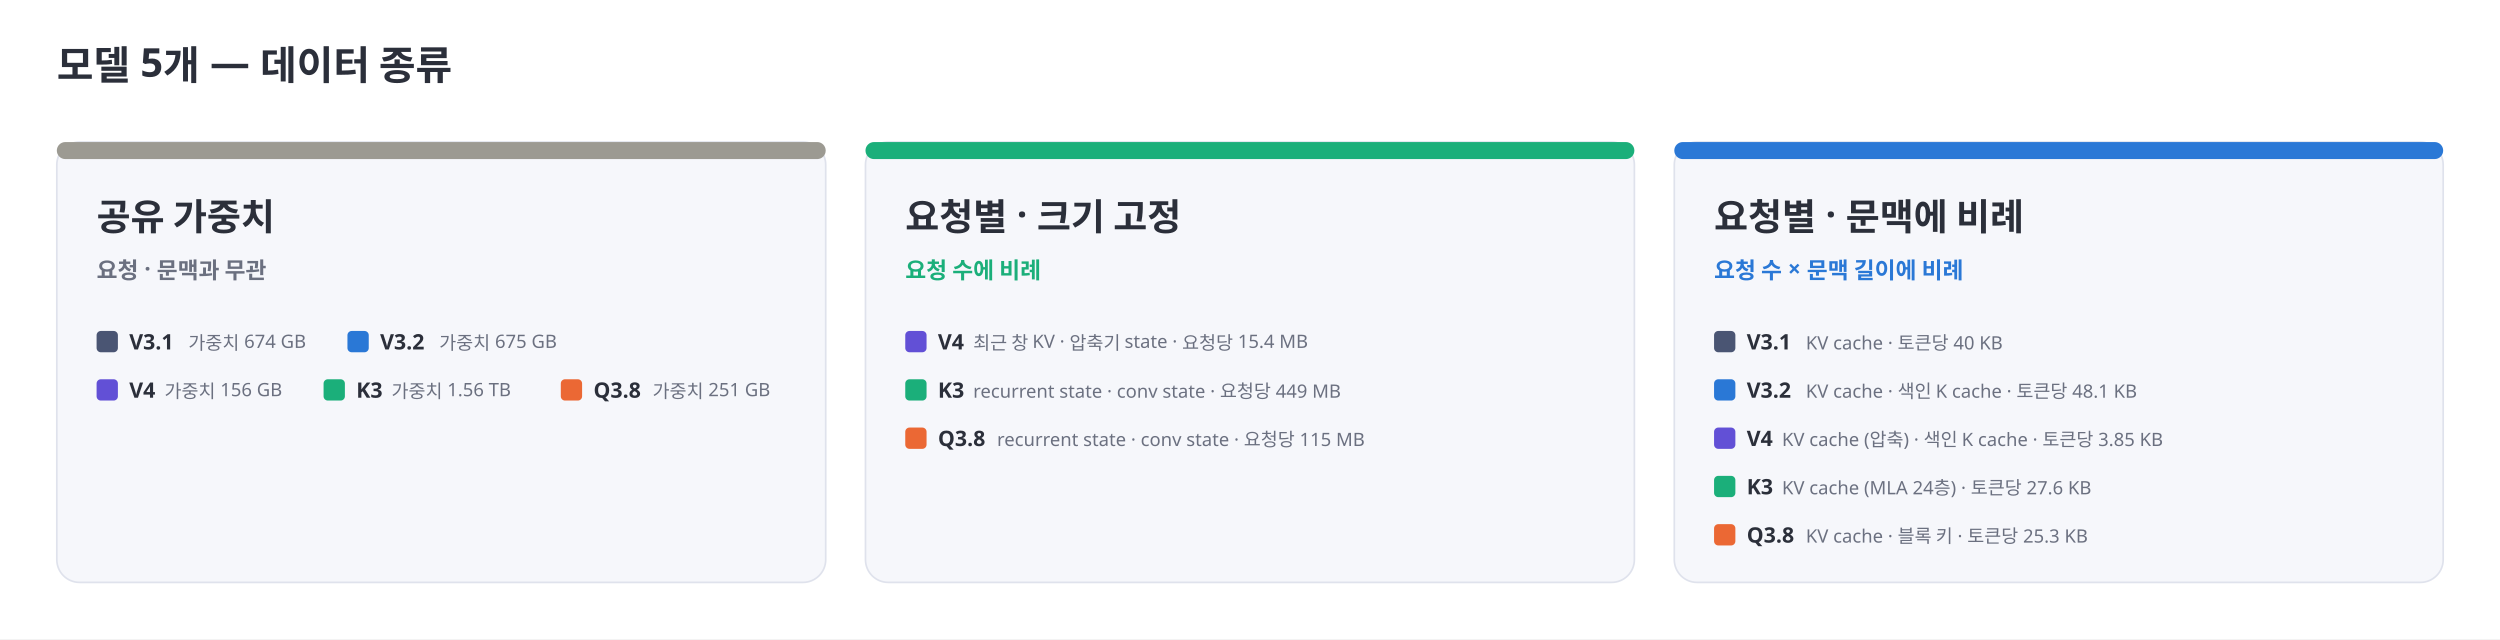
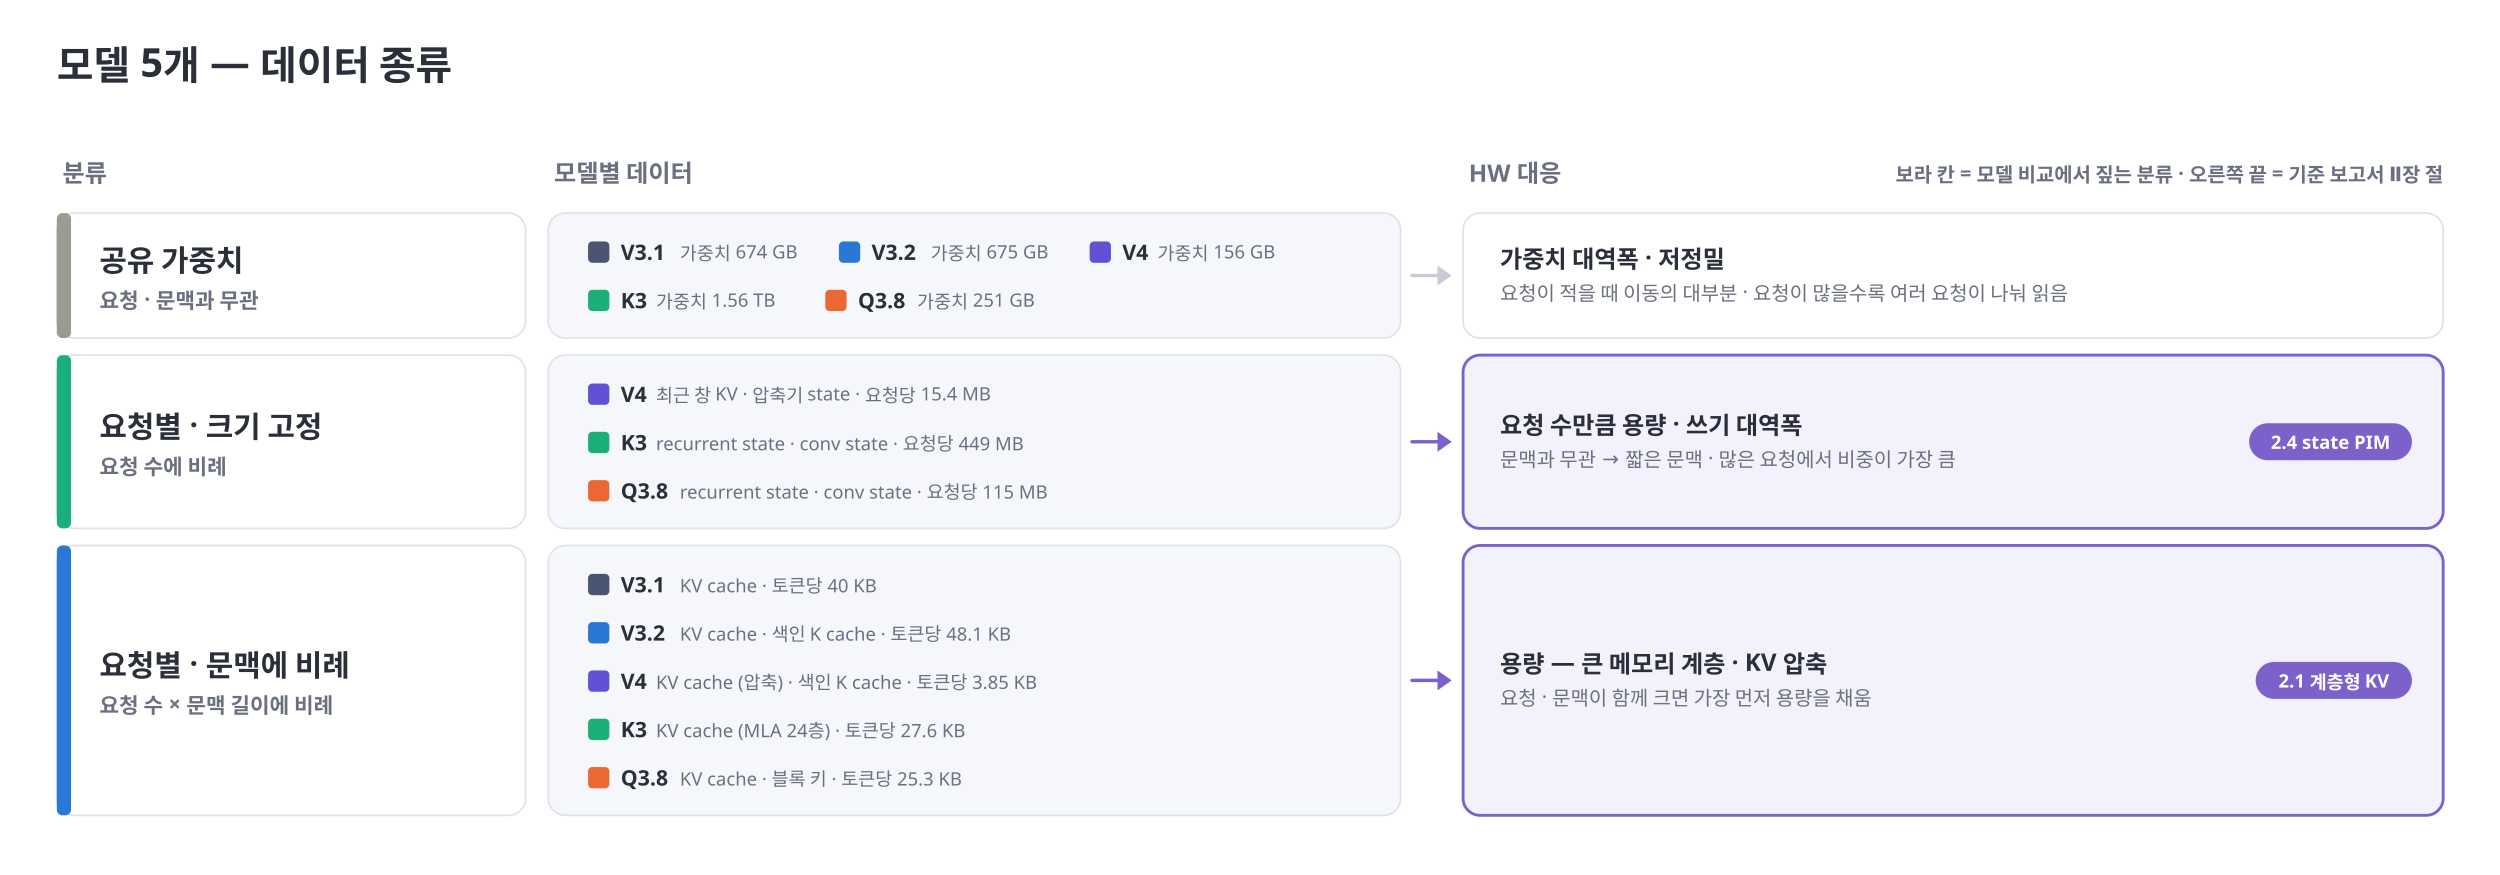
- <svg xmlns="http://www.w3.org/2000/svg" viewBox="0 0 1760 450" width="1760" height="450">
+ <svg xmlns="http://www.w3.org/2000/svg" viewBox="0 0 1760 616" width="1760" height="616">
  <rect width="100%" height="100%" fill="#ffffff" />
  <text x="40.0" y="56.0" font-family="'Noto Sans KR','Malgun Gothic',sans-serif" font-size="28" text-anchor="start" font-weight="800" fill="#2b2f3a">모델 5개 — 데이터 종류</text>
-   <rect x="40.0" y="100.0" width="541.3" height="310.0" rx="16" fill="#f6f7fb" stroke="#dfe2ec" stroke-width="1.2" />
-   <rect x="40.0" y="100.0" width="541.3" height="12.0" rx="6" fill="#9c9a92" stroke="none" stroke-width="1.5" />
-   <text x="68.0" y="162.0" font-family="'Noto Sans KR','Malgun Gothic',sans-serif" font-size="26" text-anchor="start" font-weight="800" fill="#2b2f3a">공유 가중치</text>
-   <text x="68.0" y="196.0" font-family="'Noto Sans KR','Malgun Gothic',sans-serif" font-size="16" text-anchor="start" font-weight="700" fill="#6b7080">요청 · 문맥과 무관</text>
-   <rect x="68.0" y="233.0" width="15.0" height="15.0" rx="3" fill="#4a5573" stroke="none" stroke-width="1" />
-   <text x="91.0" y="246.0" font-family="'Noto Sans KR','Malgun Gothic',sans-serif" font-size="15" text-anchor="start" font-weight="600" fill="#2b2f3a">V3.1</text>
-   <text x="132.6" y="246.0" font-family="'Noto Sans KR','Malgun Gothic',sans-serif" font-size="13" text-anchor="start" font-weight="400" fill="#6b7080">가중치 674 GB</text>
-   <rect x="244.6" y="233.0" width="15.0" height="15.0" rx="3" fill="#2a78d6" stroke="none" stroke-width="1" />
-   <text x="267.6" y="246.0" font-family="'Noto Sans KR','Malgun Gothic',sans-serif" font-size="15" text-anchor="start" font-weight="600" fill="#2b2f3a">V3.2</text>
-   <text x="309.2" y="246.0" font-family="'Noto Sans KR','Malgun Gothic',sans-serif" font-size="13" text-anchor="start" font-weight="400" fill="#6b7080">가중치 675 GB</text>
-   <rect x="68.0" y="267.0" width="15.0" height="15.0" rx="3" fill="#6250d6" stroke="none" stroke-width="1" />
-   <text x="91.0" y="280.0" font-family="'Noto Sans KR','Malgun Gothic',sans-serif" font-size="15" text-anchor="start" font-weight="600" fill="#2b2f3a">V4</text>
-   <text x="115.8" y="280.0" font-family="'Noto Sans KR','Malgun Gothic',sans-serif" font-size="13" text-anchor="start" font-weight="400" fill="#6b7080">가중치 156 GB</text>
-   <rect x="227.8" y="267.0" width="15.0" height="15.0" rx="3" fill="#1baf7a" stroke="none" stroke-width="1" />
-   <text x="250.8" y="280.0" font-family="'Noto Sans KR','Malgun Gothic',sans-serif" font-size="15" text-anchor="start" font-weight="600" fill="#2b2f3a">K3</text>
-   <text x="275.6" y="280.0" font-family="'Noto Sans KR','Malgun Gothic',sans-serif" font-size="13" text-anchor="start" font-weight="400" fill="#6b7080">가중치 1.56 TB</text>
-   <rect x="394.8" y="267.0" width="15.0" height="15.0" rx="3" fill="#eb6834" stroke="none" stroke-width="1" />
-   <text x="417.8" y="280.0" font-family="'Noto Sans KR','Malgun Gothic',sans-serif" font-size="15" text-anchor="start" font-weight="600" fill="#2b2f3a">Q3.8</text>
-   <text x="459.4" y="280.0" font-family="'Noto Sans KR','Malgun Gothic',sans-serif" font-size="13" text-anchor="start" font-weight="400" fill="#6b7080">가중치 251 GB</text>
-   <rect x="609.3" y="100.0" width="541.3" height="310.0" rx="16" fill="#f6f7fb" stroke="#dfe2ec" stroke-width="1.2" />
-   <rect x="609.3" y="100.0" width="541.3" height="12.0" rx="6" fill="#1baf7a" stroke="none" stroke-width="1.5" />
-   <text x="637.3" y="162.0" font-family="'Noto Sans KR','Malgun Gothic',sans-serif" font-size="26" text-anchor="start" font-weight="800" fill="#2b2f3a">요청별 · 크기 고정</text>
-   <text x="637.3" y="196.0" font-family="'Noto Sans KR','Malgun Gothic',sans-serif" font-size="16" text-anchor="start" font-weight="700" fill="#1baf7a">요청 수에 비례</text>
-   <rect x="637.3" y="233.0" width="15.0" height="15.0" rx="3" fill="#6250d6" stroke="none" stroke-width="1" />
-   <text x="660.3" y="246.0" font-family="'Noto Sans KR','Malgun Gothic',sans-serif" font-size="15" text-anchor="start" font-weight="600" fill="#2b2f3a">V4</text>
-   <text x="685.1" y="246.0" font-family="'Noto Sans KR','Malgun Gothic',sans-serif" font-size="13" text-anchor="start" font-weight="400" fill="#6b7080">최근 창 KV · 압축기 state · 요청당 15.4 MB</text>
-   <rect x="637.3" y="267.0" width="15.0" height="15.0" rx="3" fill="#1baf7a" stroke="none" stroke-width="1" />
-   <text x="660.3" y="280.0" font-family="'Noto Sans KR','Malgun Gothic',sans-serif" font-size="15" text-anchor="start" font-weight="600" fill="#2b2f3a">K3</text>
-   <text x="685.1" y="280.0" font-family="'Noto Sans KR','Malgun Gothic',sans-serif" font-size="13" text-anchor="start" font-weight="400" fill="#6b7080">recurrent state · conv state · 요청당 449 MB</text>
-   <rect x="637.3" y="301.0" width="15.0" height="15.0" rx="3" fill="#eb6834" stroke="none" stroke-width="1" />
-   <text x="660.3" y="314.0" font-family="'Noto Sans KR','Malgun Gothic',sans-serif" font-size="15" text-anchor="start" font-weight="600" fill="#2b2f3a">Q3.8</text>
-   <text x="701.9" y="314.0" font-family="'Noto Sans KR','Malgun Gothic',sans-serif" font-size="13" text-anchor="start" font-weight="400" fill="#6b7080">recurrent state · conv state · 요청당 115 MB</text>
-   <rect x="1178.7" y="100.0" width="541.3" height="310.0" rx="16" fill="#f6f7fb" stroke="#dfe2ec" stroke-width="1.2" />
-   <rect x="1178.7" y="100.0" width="541.3" height="12.0" rx="6" fill="#2a78d6" stroke="none" stroke-width="1.5" />
-   <text x="1206.7" y="162.0" font-family="'Noto Sans KR','Malgun Gothic',sans-serif" font-size="26" text-anchor="start" font-weight="800" fill="#2b2f3a">요청별 · 문맥에 비례</text>
-   <text x="1206.7" y="196.0" font-family="'Noto Sans KR','Malgun Gothic',sans-serif" font-size="16" text-anchor="start" font-weight="700" fill="#2a78d6">요청 수 × 문맥 길이에 비례</text>
-   <rect x="1206.7" y="233.0" width="15.0" height="15.0" rx="3" fill="#4a5573" stroke="none" stroke-width="1" />
-   <text x="1229.7" y="246.0" font-family="'Noto Sans KR','Malgun Gothic',sans-serif" font-size="15" text-anchor="start" font-weight="600" fill="#2b2f3a">V3.1</text>
-   <text x="1271.3" y="246.0" font-family="'Noto Sans KR','Malgun Gothic',sans-serif" font-size="13" text-anchor="start" font-weight="400" fill="#6b7080">KV cache · 토큰당 40 KB</text>
-   <rect x="1206.7" y="267.0" width="15.0" height="15.0" rx="3" fill="#2a78d6" stroke="none" stroke-width="1" />
-   <text x="1229.7" y="280.0" font-family="'Noto Sans KR','Malgun Gothic',sans-serif" font-size="15" text-anchor="start" font-weight="600" fill="#2b2f3a">V3.2</text>
-   <text x="1271.3" y="280.0" font-family="'Noto Sans KR','Malgun Gothic',sans-serif" font-size="13" text-anchor="start" font-weight="400" fill="#6b7080">KV cache · 색인 K cache · 토큰당 48.1 KB</text>
-   <rect x="1206.7" y="301.0" width="15.0" height="15.0" rx="3" fill="#6250d6" stroke="none" stroke-width="1" />
-   <text x="1229.7" y="314.0" font-family="'Noto Sans KR','Malgun Gothic',sans-serif" font-size="15" text-anchor="start" font-weight="600" fill="#2b2f3a">V4</text>
-   <text x="1254.5" y="314.0" font-family="'Noto Sans KR','Malgun Gothic',sans-serif" font-size="13" text-anchor="start" font-weight="400" fill="#6b7080">KV cache (압축) · 색인 K cache · 토큰당 3.85 KB</text>
-   <rect x="1206.7" y="335.0" width="15.0" height="15.0" rx="3" fill="#1baf7a" stroke="none" stroke-width="1" />
-   <text x="1229.7" y="348.0" font-family="'Noto Sans KR','Malgun Gothic',sans-serif" font-size="15" text-anchor="start" font-weight="600" fill="#2b2f3a">K3</text>
-   <text x="1254.5" y="348.0" font-family="'Noto Sans KR','Malgun Gothic',sans-serif" font-size="13" text-anchor="start" font-weight="400" fill="#6b7080">KV cache (MLA 24층) · 토큰당 27.6 KB</text>
-   <rect x="1206.7" y="369.0" width="15.0" height="15.0" rx="3" fill="#eb6834" stroke="none" stroke-width="1" />
-   <text x="1229.7" y="382.0" font-family="'Noto Sans KR','Malgun Gothic',sans-serif" font-size="15" text-anchor="start" font-weight="600" fill="#2b2f3a">Q3.8</text>
-   <text x="1271.3" y="382.0" font-family="'Noto Sans KR','Malgun Gothic',sans-serif" font-size="13" text-anchor="start" font-weight="400" fill="#6b7080">KV cache · 블록 키 · 토큰당 25.3 KB</text>
+   <text x="44.0" y="128.0" font-family="'Noto Sans KR','Malgun Gothic',sans-serif" font-size="17" text-anchor="start" font-weight="800" fill="#6b7080">분류</text>
+   <text x="390.0" y="128.0" font-family="'Noto Sans KR','Malgun Gothic',sans-serif" font-size="17" text-anchor="start" font-weight="800" fill="#6b7080">모델별 데이터</text>
+   <text x="1034.0" y="128.0" font-family="'Noto Sans KR','Malgun Gothic',sans-serif" font-size="17" text-anchor="start" font-weight="800" fill="#6b7080">HW 대응</text>
+   <text x="1720.0" y="128.0" font-family="'Noto Sans KR','Malgun Gothic',sans-serif" font-size="14" text-anchor="end" font-weight="600" fill="#6b7080">보라 칸 = 모델 비교에서 짚는 분류 · 오른쪽 끝 = 기준 보고서 Ⅱ장 절</text>
+   <rect x="40.0" y="150.0" width="330.0" height="88.0" rx="12" fill="#ffffff" stroke="#dfe2ec" stroke-width="1.2" />
+   <rect x="40.0" y="150.0" width="10.0" height="88.0" rx="4" fill="#9c9a92" stroke="none" stroke-width="1" />
+   <text x="70.0" y="191.0" font-family="'Noto Sans KR','Malgun Gothic',sans-serif" font-size="21" text-anchor="start" font-weight="800" fill="#2b2f3a">공유 가중치</text>
+   <text x="70.0" y="217.0" font-family="'Noto Sans KR','Malgun Gothic',sans-serif" font-size="15" text-anchor="start" font-weight="700" fill="#6b7080">요청 · 문맥과 무관</text>
+   <rect x="386.0" y="150.0" width="600.0" height="88.0" rx="12" fill="#f6f7fb" stroke="#dfe2ec" stroke-width="1.2" />
+   <rect x="414.0" y="170.0" width="15.0" height="15.0" rx="3" fill="#4a5573" stroke="none" stroke-width="1" />
+   <text x="437.0" y="183.0" font-family="'Noto Sans KR','Malgun Gothic',sans-serif" font-size="15" text-anchor="start" font-weight="600" fill="#2b2f3a">V3.1</text>
+   <text x="478.6" y="183.0" font-family="'Noto Sans KR','Malgun Gothic',sans-serif" font-size="13" text-anchor="start" font-weight="400" fill="#6b7080">가중치 674 GB</text>
+   <rect x="590.6" y="170.0" width="15.0" height="15.0" rx="3" fill="#2a78d6" stroke="none" stroke-width="1" />
+   <text x="613.6" y="183.0" font-family="'Noto Sans KR','Malgun Gothic',sans-serif" font-size="15" text-anchor="start" font-weight="600" fill="#2b2f3a">V3.2</text>
+   <text x="655.2" y="183.0" font-family="'Noto Sans KR','Malgun Gothic',sans-serif" font-size="13" text-anchor="start" font-weight="400" fill="#6b7080">가중치 675 GB</text>
+   <rect x="767.1" y="170.0" width="15.0" height="15.0" rx="3" fill="#6250d6" stroke="none" stroke-width="1" />
+   <text x="790.1" y="183.0" font-family="'Noto Sans KR','Malgun Gothic',sans-serif" font-size="15" text-anchor="start" font-weight="600" fill="#2b2f3a">V4</text>
+   <text x="814.9" y="183.0" font-family="'Noto Sans KR','Malgun Gothic',sans-serif" font-size="13" text-anchor="start" font-weight="400" fill="#6b7080">가중치 156 GB</text>
+   <rect x="414.0" y="204.0" width="15.0" height="15.0" rx="3" fill="#1baf7a" stroke="none" stroke-width="1" />
+   <text x="437.0" y="217.0" font-family="'Noto Sans KR','Malgun Gothic',sans-serif" font-size="15" text-anchor="start" font-weight="600" fill="#2b2f3a">K3</text>
+   <text x="461.8" y="217.0" font-family="'Noto Sans KR','Malgun Gothic',sans-serif" font-size="13" text-anchor="start" font-weight="400" fill="#6b7080">가중치 1.56 TB</text>
+   <rect x="581.0" y="204.0" width="15.0" height="15.0" rx="3" fill="#eb6834" stroke="none" stroke-width="1" />
+   <text x="604.0" y="217.0" font-family="'Noto Sans KR','Malgun Gothic',sans-serif" font-size="15" text-anchor="start" font-weight="600" fill="#2b2f3a">Q3.8</text>
+   <text x="645.6" y="217.0" font-family="'Noto Sans KR','Malgun Gothic',sans-serif" font-size="13" text-anchor="start" font-weight="400" fill="#6b7080">가중치 251 GB</text>
+   <rect x="1030.0" y="150.0" width="690.0" height="88.0" rx="12" fill="#ffffff" stroke="#dfe2ec" stroke-width="1.2" />
+   <line x1="994.0" y1="194.0" x2="1014.0" y2="194.0" stroke="#c9ccd6" stroke-width="2.4" stroke-linecap="round" />
+   <path d="M1012.0,187.0 L1022.0,194.0 L1012.0,201.0 Z" fill="#c9ccd6" />
+   <text x="1056.0" y="188.5" font-family="'Noto Sans KR','Malgun Gothic',sans-serif" font-size="17" text-anchor="start" font-weight="700" fill="#2b2f3a">가중치 대역폭 · 저정밀</text>
+   <text x="1056.0" y="211.5" font-family="'Noto Sans KR','Malgun Gothic',sans-serif" font-size="14" text-anchor="start" font-weight="400" fill="#6b7080">요청이 적을 때 이동의 대부분 · 요청이 많을수록 여러 요청이 나눠 읽음</text>
+   <rect x="40.0" y="250.0" width="330.0" height="122.0" rx="12" fill="#ffffff" stroke="#dfe2ec" stroke-width="1.2" />
+   <rect x="40.0" y="250.0" width="10.0" height="122.0" rx="4" fill="#1baf7a" stroke="none" stroke-width="1" />
+   <text x="70.0" y="308.0" font-family="'Noto Sans KR','Malgun Gothic',sans-serif" font-size="21" text-anchor="start" font-weight="800" fill="#2b2f3a">요청별 · 크기 고정</text>
+   <text x="70.0" y="334.0" font-family="'Noto Sans KR','Malgun Gothic',sans-serif" font-size="15" text-anchor="start" font-weight="700" fill="#6b7080">요청 수에 비례</text>
+   <rect x="386.0" y="250.0" width="600.0" height="122.0" rx="12" fill="#f6f7fb" stroke="#dfe2ec" stroke-width="1.2" />
+   <rect x="414.0" y="270.0" width="15.0" height="15.0" rx="3" fill="#6250d6" stroke="none" stroke-width="1" />
+   <text x="437.0" y="283.0" font-family="'Noto Sans KR','Malgun Gothic',sans-serif" font-size="15" text-anchor="start" font-weight="600" fill="#2b2f3a">V4</text>
+   <text x="461.8" y="283.0" font-family="'Noto Sans KR','Malgun Gothic',sans-serif" font-size="13" text-anchor="start" font-weight="400" fill="#6b7080">최근 창 KV · 압축기 state · 요청당 15.4 MB</text>
+   <rect x="414.0" y="304.0" width="15.0" height="15.0" rx="3" fill="#1baf7a" stroke="none" stroke-width="1" />
+   <text x="437.0" y="317.0" font-family="'Noto Sans KR','Malgun Gothic',sans-serif" font-size="15" text-anchor="start" font-weight="600" fill="#2b2f3a">K3</text>
+   <text x="461.8" y="317.0" font-family="'Noto Sans KR','Malgun Gothic',sans-serif" font-size="13" text-anchor="start" font-weight="400" fill="#6b7080">recurrent state · conv state · 요청당 449 MB</text>
+   <rect x="414.0" y="338.0" width="15.0" height="15.0" rx="3" fill="#eb6834" stroke="none" stroke-width="1" />
+   <text x="437.0" y="351.0" font-family="'Noto Sans KR','Malgun Gothic',sans-serif" font-size="15" text-anchor="start" font-weight="600" fill="#2b2f3a">Q3.8</text>
+   <text x="478.6" y="351.0" font-family="'Noto Sans KR','Malgun Gothic',sans-serif" font-size="13" text-anchor="start" font-weight="400" fill="#6b7080">recurrent state · conv state · 요청당 115 MB</text>
+   <rect x="1030.0" y="250.0" width="690.0" height="122.0" rx="12" fill="#f3f1fc" stroke="#7b61c9" stroke-width="2" />
+   <line x1="994.0" y1="311.0" x2="1014.0" y2="311.0" stroke="#7b61c9" stroke-width="2.4" stroke-linecap="round" />
+   <path d="M1012.0,304.0 L1022.0,311.0 L1012.0,318.0 Z" fill="#7b61c9" />
+   <text x="1056.0" y="305.5" font-family="'Noto Sans KR','Malgun Gothic',sans-serif" font-size="17" text-anchor="start" font-weight="800" fill="#2b2f3a">요청 수만큼 용량 · 쓰기 대역폭</text>
+   <text x="1056.0" y="328.5" font-family="'Noto Sans KR','Malgun Gothic',sans-serif" font-size="14" text-anchor="start" font-weight="400" fill="#6b7080">문맥과 무관 → 짧은 문맥 · 많은 요청에서 비중이 가장 큼</text>
+   <rect x="1583.4" y="298.0" width="114.6" height="26.0" rx="13" fill="#7b61c9" stroke="none" stroke-width="1.5" />
+   <text x="1640.7" y="316.0" font-family="'Noto Sans KR','Malgun Gothic',sans-serif" font-size="13" text-anchor="middle" font-weight="700" fill="#ffffff">2.4 state PIM</text>
+   <rect x="40.0" y="384.0" width="330.0" height="190.0" rx="12" fill="#ffffff" stroke="#dfe2ec" stroke-width="1.2" />
+   <rect x="40.0" y="384.0" width="10.0" height="190.0" rx="4" fill="#2a78d6" stroke="none" stroke-width="1" />
+   <text x="70.0" y="476.0" font-family="'Noto Sans KR','Malgun Gothic',sans-serif" font-size="21" text-anchor="start" font-weight="800" fill="#2b2f3a">요청별 · 문맥에 비례</text>
+   <text x="70.0" y="502.0" font-family="'Noto Sans KR','Malgun Gothic',sans-serif" font-size="15" text-anchor="start" font-weight="700" fill="#6b7080">요청 수 × 문맥 길이에 비례</text>
+   <rect x="386.0" y="384.0" width="600.0" height="190.0" rx="12" fill="#f6f7fb" stroke="#dfe2ec" stroke-width="1.2" />
+   <rect x="414.0" y="404.0" width="15.0" height="15.0" rx="3" fill="#4a5573" stroke="none" stroke-width="1" />
+   <text x="437.0" y="417.0" font-family="'Noto Sans KR','Malgun Gothic',sans-serif" font-size="15" text-anchor="start" font-weight="600" fill="#2b2f3a">V3.1</text>
+   <text x="478.6" y="417.0" font-family="'Noto Sans KR','Malgun Gothic',sans-serif" font-size="13" text-anchor="start" font-weight="400" fill="#6b7080">KV cache · 토큰당 40 KB</text>
+   <rect x="414.0" y="438.0" width="15.0" height="15.0" rx="3" fill="#2a78d6" stroke="none" stroke-width="1" />
+   <text x="437.0" y="451.0" font-family="'Noto Sans KR','Malgun Gothic',sans-serif" font-size="15" text-anchor="start" font-weight="600" fill="#2b2f3a">V3.2</text>
+   <text x="478.6" y="451.0" font-family="'Noto Sans KR','Malgun Gothic',sans-serif" font-size="13" text-anchor="start" font-weight="400" fill="#6b7080">KV cache · 색인 K cache · 토큰당 48.1 KB</text>
+   <rect x="414.0" y="472.0" width="15.0" height="15.0" rx="3" fill="#6250d6" stroke="none" stroke-width="1" />
+   <text x="437.0" y="485.0" font-family="'Noto Sans KR','Malgun Gothic',sans-serif" font-size="15" text-anchor="start" font-weight="600" fill="#2b2f3a">V4</text>
+   <text x="461.8" y="485.0" font-family="'Noto Sans KR','Malgun Gothic',sans-serif" font-size="13" text-anchor="start" font-weight="400" fill="#6b7080">KV cache (압축) · 색인 K cache · 토큰당 3.85 KB</text>
+   <rect x="414.0" y="506.0" width="15.0" height="15.0" rx="3" fill="#1baf7a" stroke="none" stroke-width="1" />
+   <text x="437.0" y="519.0" font-family="'Noto Sans KR','Malgun Gothic',sans-serif" font-size="15" text-anchor="start" font-weight="600" fill="#2b2f3a">K3</text>
+   <text x="461.8" y="519.0" font-family="'Noto Sans KR','Malgun Gothic',sans-serif" font-size="13" text-anchor="start" font-weight="400" fill="#6b7080">KV cache (MLA 24층) · 토큰당 27.6 KB</text>
+   <rect x="414.0" y="540.0" width="15.0" height="15.0" rx="3" fill="#eb6834" stroke="none" stroke-width="1" />
+   <text x="437.0" y="553.0" font-family="'Noto Sans KR','Malgun Gothic',sans-serif" font-size="15" text-anchor="start" font-weight="600" fill="#2b2f3a">Q3.8</text>
+   <text x="478.6" y="553.0" font-family="'Noto Sans KR','Malgun Gothic',sans-serif" font-size="13" text-anchor="start" font-weight="400" fill="#6b7080">KV cache · 블록 키 · 토큰당 25.3 KB</text>
+   <rect x="1030.0" y="384.0" width="690.0" height="190.0" rx="12" fill="#f3f1fc" stroke="#7b61c9" stroke-width="2" />
+   <line x1="994.0" y1="479.0" x2="1014.0" y2="479.0" stroke="#7b61c9" stroke-width="2.4" stroke-linecap="round" />
+   <path d="M1012.0,472.0 L1022.0,479.0 L1012.0,486.0 Z" fill="#7b61c9" />
+   <text x="1056.0" y="473.5" font-family="'Noto Sans KR','Malgun Gothic',sans-serif" font-size="17" text-anchor="start" font-weight="800" fill="#2b2f3a">용량 — 큰 메모리 계층 · KV 압축</text>
+   <text x="1056.0" y="496.5" font-family="'Noto Sans KR','Malgun Gothic',sans-serif" font-size="14" text-anchor="start" font-weight="400" fill="#6b7080">요청 · 문맥이 함께 크면 가장 먼저 용량을 채움</text>
+   <rect x="1588.0" y="466.0" width="110.0" height="26.0" rx="13" fill="#7b61c9" stroke="none" stroke-width="1.5" />
+   <text x="1643.0" y="484.0" font-family="'Noto Sans KR','Malgun Gothic',sans-serif" font-size="13" text-anchor="middle" font-weight="700" fill="#ffffff">2.1 계층형 KV</text>
</svg>
